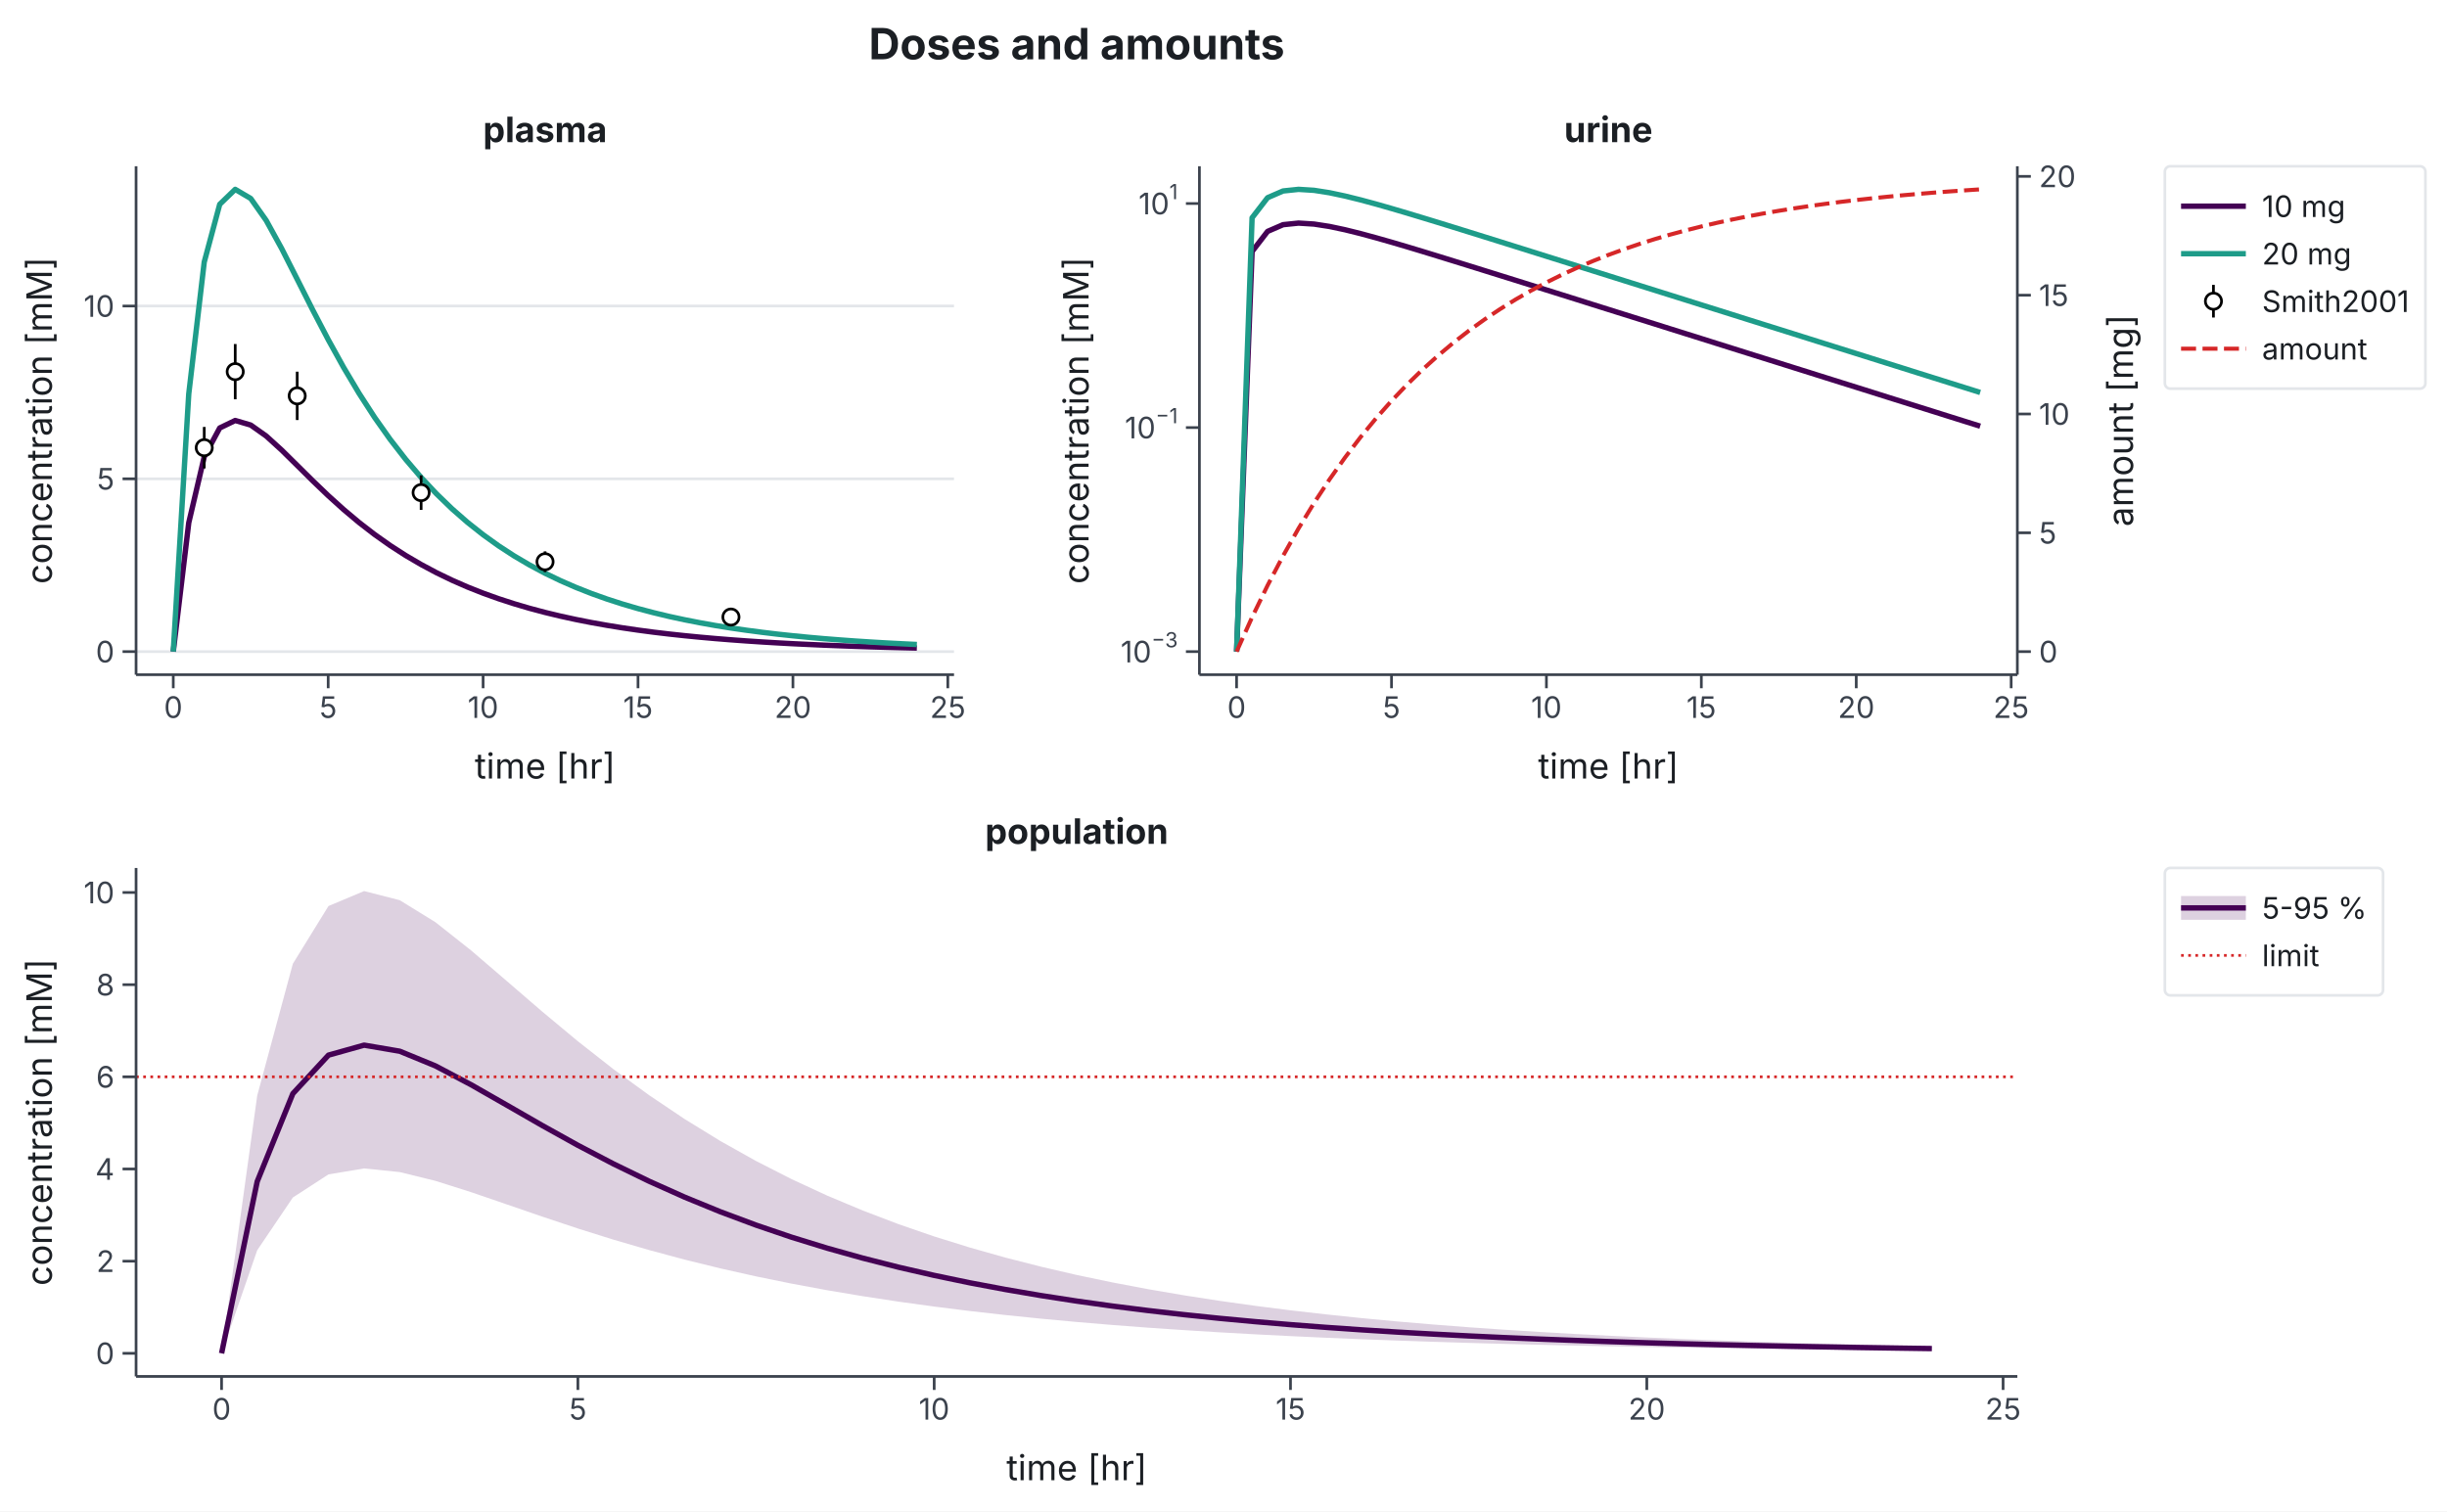
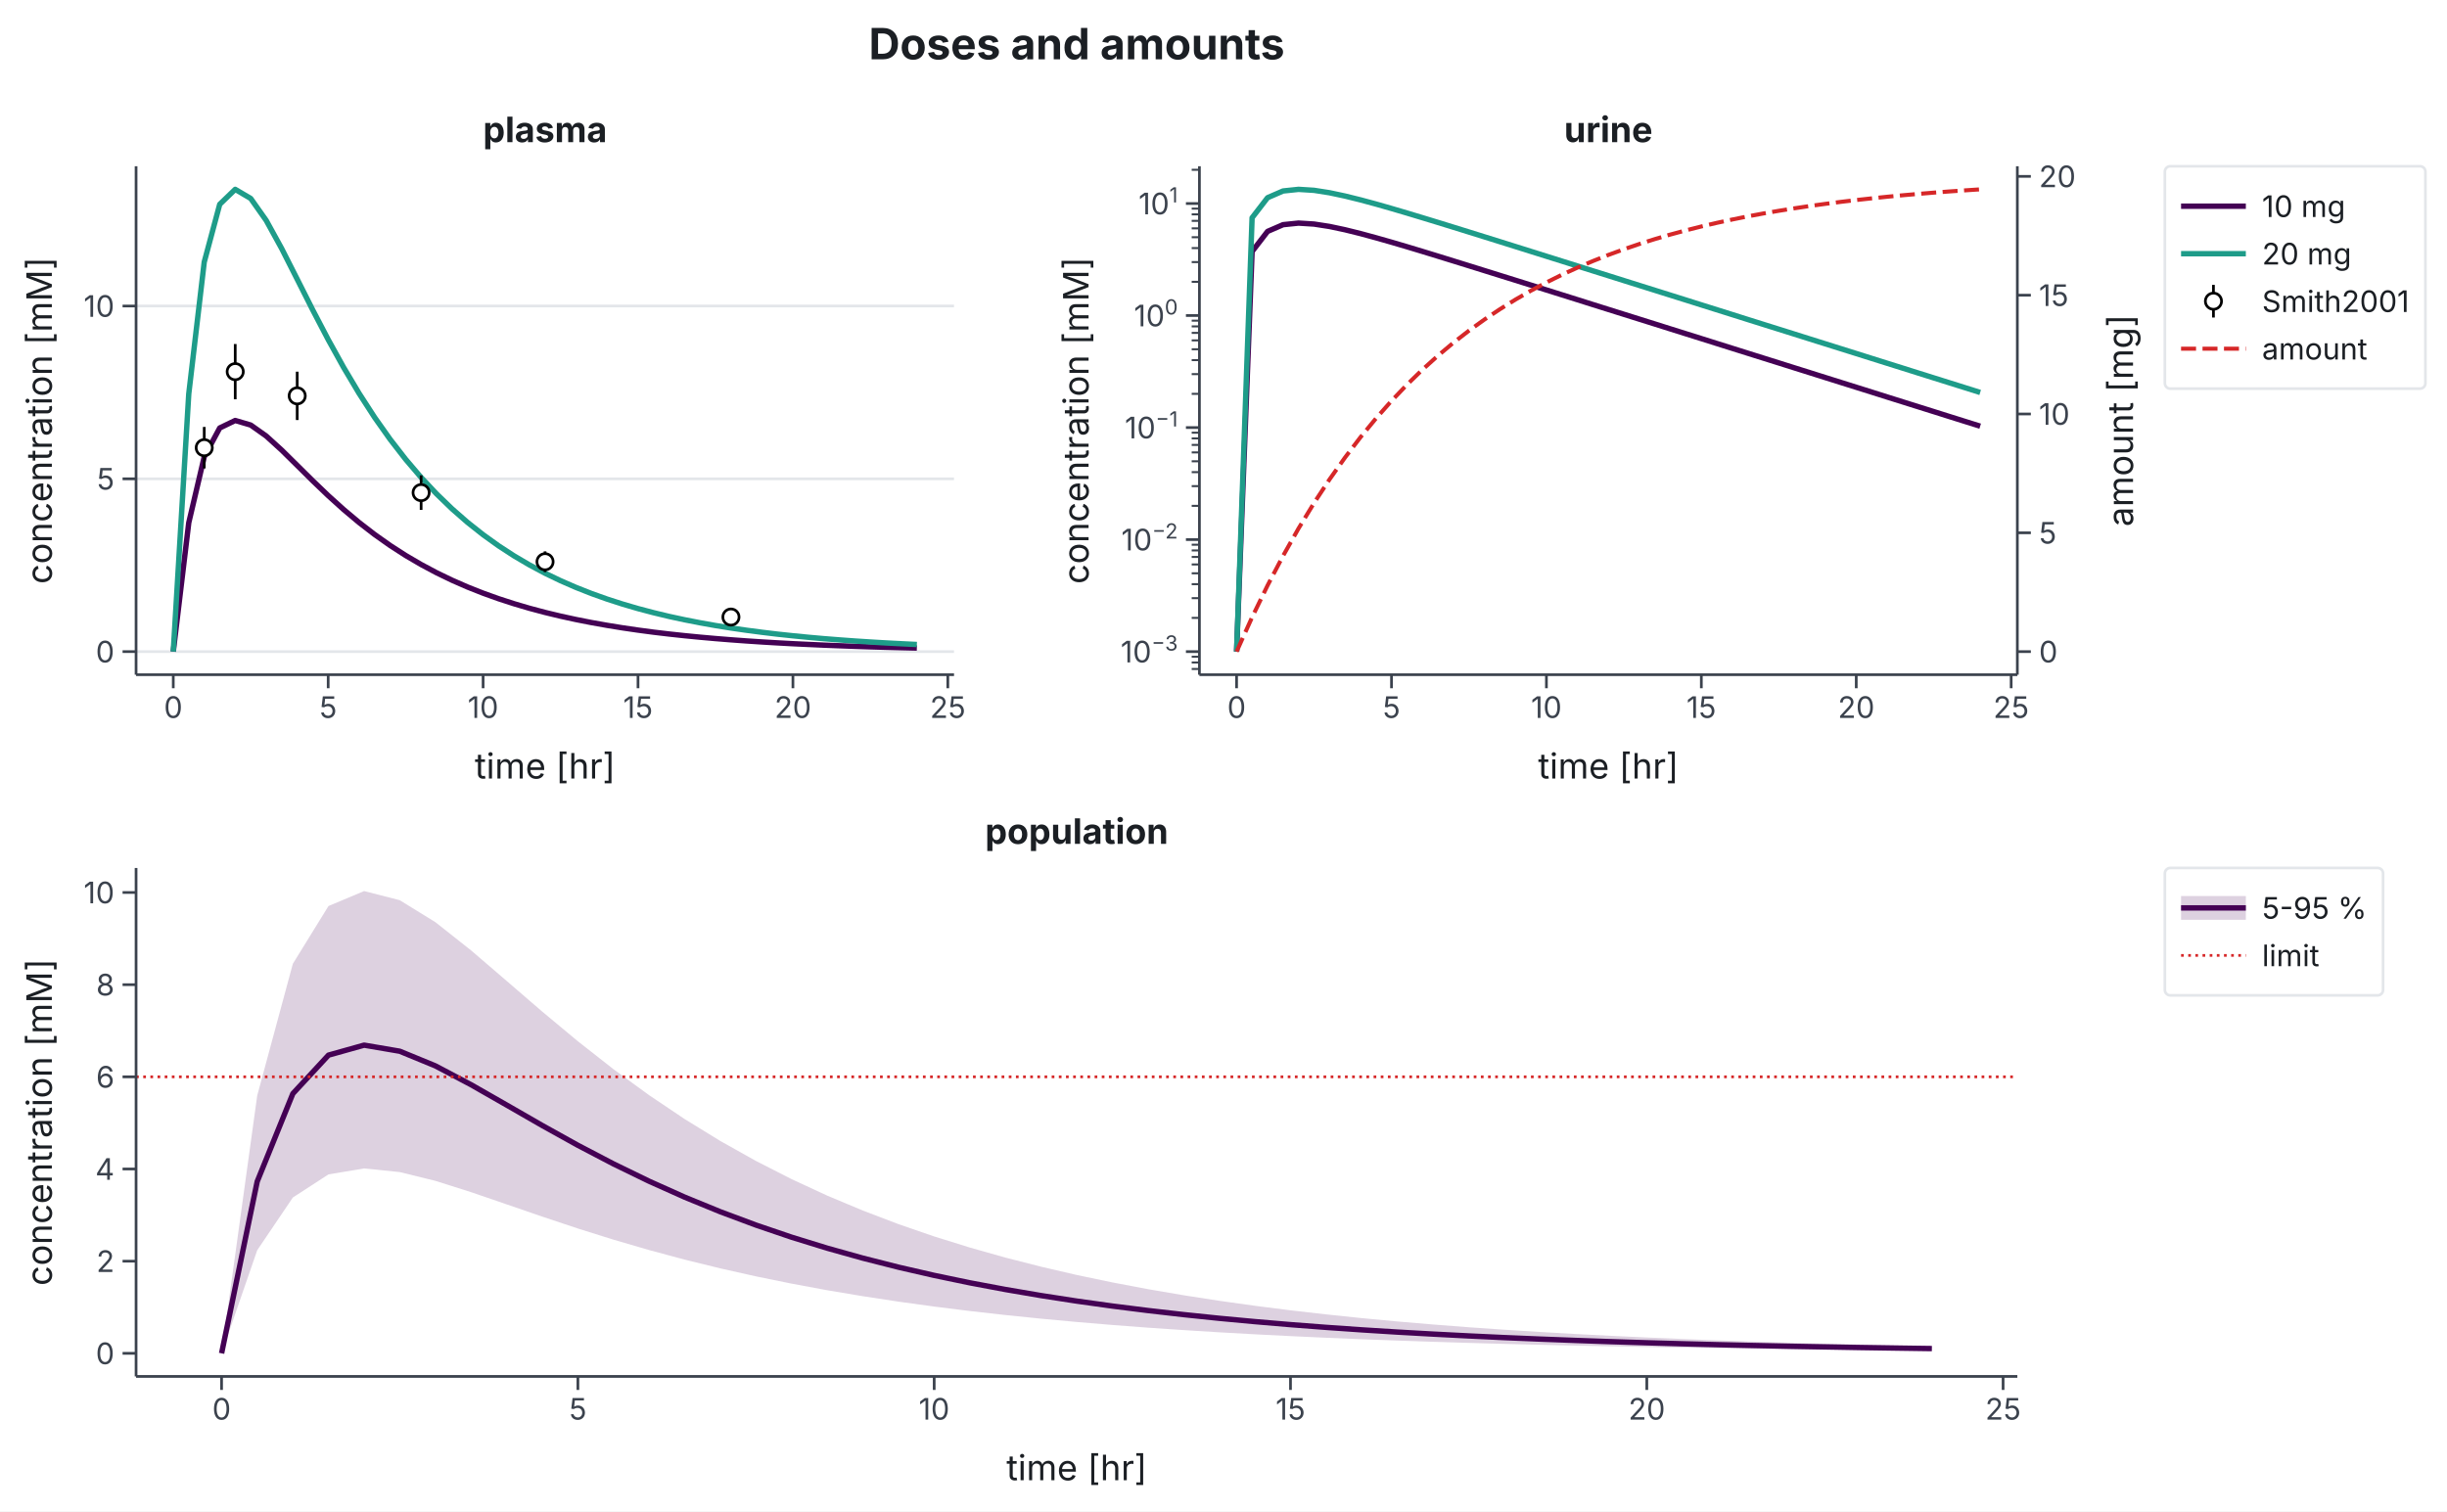
<svg xmlns="http://www.w3.org/2000/svg" width="906.52" height="560" viewBox="0 0 906.52 560" class="sbmlsim-figure" role="img" font-family="Inter, -apple-system, BlinkMacSystemFont, 'Segoe UI', Roboto, Helvetica, Arial, sans-serif">
  <defs>
-     <clipPath id="sbmlsim-5c5f98bcff82-p0-clip-0">
+     <clipPath id="sbmlsim-6fc669c83b8a-p0-clip-0">
      <rect x="42.41" y="21.6" width="303.02" height="188.4" />
    </clipPath>
-     <clipPath id="sbmlsim-5c5f98bcff82-p1-clip-0">
+     <clipPath id="sbmlsim-6fc669c83b8a-p1-clip-0">
      <rect x="52.27" y="21.6" width="303.02" height="188.4" />
    </clipPath>
-     <clipPath id="sbmlsim-5c5f98bcff82-p1-o-clip-0">
+     <clipPath id="sbmlsim-6fc669c83b8a-p1-o-clip-0">
      <rect x="52.27" y="21.6" width="303.02" height="188.4" />
    </clipPath>
-     <clipPath id="sbmlsim-5c5f98bcff82-p2-clip-0">
+     <clipPath id="sbmlsim-6fc669c83b8a-p2-clip-0">
      <rect x="42.41" y="21.6" width="696.94" height="188.4" />
    </clipPath>
  </defs>
  <g class="charton-background">
    <rect x="0" y="0" width="906.52" height="560" fill="#ffffff" />
  </g>
  <g class="sbmlsim-figure-title">
    <text x="398.88" y="16" font-size="16" font-weight="bold" text-anchor="middle" dominant-baseline="middle" fill="#1b1f24">Doses and amounts</text>
  </g>
  <svg class="sbmlsim-plot" data-plot="a" x="8" y="40" width="353" height="252" overflow="visible">
    <g class="charton-title">
      <text x="193.92" y="7.8" font-size="13" fill="#1b1f24" text-anchor="middle" dominant-baseline="middle" font-weight="bold">plasma</text>
    </g>
    <g class="charton-grid" stroke="#e3e6ea" stroke-width="1">
      <line x1="42.41" y1="201.44" x2="345.43" y2="201.44" />
      <line x1="42.41" y1="137.41" x2="345.43" y2="137.41" />
      <line x1="42.41" y1="73.38" x2="345.43" y2="73.38" />
    </g>
-     <g class="charton-plot" clip-path="url(#sbmlsim-5c5f98bcff82-p0-clip-0)">
+     <g class="charton-plot" clip-path="url(#sbmlsim-6fc669c83b8a-p0-clip-0)">
      <g class="sbmlsim-element sbmlsim-curve" data-element="a_d1" data-legend="10 mg">
        <g class="charton-mark charton-mark-path">
          <path d="M56.19 201.44L61.93 153.69L67.66 129.27L73.4 118.57L79.14 115.8L84.88 117.49L90.62 121.56L96.36 126.78L102.1 132.44L107.84 138.13L113.58 143.63L119.32 148.81L125.05 153.62L130.79 158.05L136.53 162.11L142.27 165.81L148.01 169.17L153.75 172.23L159.49 175L165.23 177.51L170.97 179.78L176.71 181.84L182.44 183.7L188.18 185.39L193.92 186.92L199.66 188.3L205.4 189.55L211.14 190.68L216.88 191.7L222.62 192.63L228.36 193.47L234.09 194.23L239.83 194.91L245.57 195.53L251.31 196.09L257.05 196.6L262.79 197.06L268.53 197.48L274.27 197.86L280.01 198.2L285.75 198.51L291.48 198.78L297.22 199.04L302.96 199.26L308.7 199.47L314.44 199.66L320.18 199.83L325.92 199.98L331.66 200.12" fill="none" stroke="#440154" stroke-width="2" stroke-linejoin="round" />
        </g>
      </g>
      <g class="sbmlsim-element sbmlsim-curve" data-element="a_d2" data-legend="20 mg">
        <g class="charton-mark charton-mark-path">
          <path d="M56.19 201.44L61.93 105.93L67.66 57.1L73.4 35.7L79.14 30.16L84.88 33.54L90.62 41.68L96.36 52.12L102.1 63.45L107.84 74.83L113.58 85.82L119.32 96.18L125.05 105.8L130.79 114.67L136.53 122.78L142.27 130.18L148.01 136.91L153.75 143.02L159.49 148.56L165.23 153.58L170.97 158.12L176.71 162.24L182.44 165.97L188.18 169.34L193.92 172.4L199.66 175.16L205.4 177.66L211.14 179.92L216.88 181.97L222.62 183.82L228.36 185.5L234.09 187.01L239.83 188.39L245.57 189.63L251.31 190.75L257.05 191.77L262.79 192.69L268.53 193.52L274.27 194.27L280.01 194.96L285.75 195.57L291.48 196.13L297.22 196.64L302.96 197.09L308.7 197.51L314.44 197.88L320.18 198.22L325.92 198.52L331.66 198.8" fill="none" stroke="#1e9c89" stroke-width="2" stroke-linejoin="round" />
        </g>
      </g>
      <g class="sbmlsim-element sbmlsim-curve" data-element="a_data" data-legend="a_data">
        <g class="charton-mark charton-mark-path">
          <path d="M67.66 133.57L67.66 118.2M79.14 107.95L79.14 87.46M102.1 115.64L102.1 97.71M148.01 148.93L148.01 136.13M193.92 171.98L193.92 164.3M262.79 191.19L262.79 186.07" fill="none" stroke="#000000" stroke-width="1" stroke-linejoin="round" />
        </g>
        <g class="charton-mark charton-mark-point">
          <circle cx="67.66" cy="125.88" r="3" fill="#ffffff" stroke="#000000" stroke-width="1" />
          <circle cx="79.14" cy="97.71" r="3" fill="#ffffff" stroke="#000000" stroke-width="1" />
          <circle cx="102.1" cy="106.67" r="3" fill="#ffffff" stroke="#000000" stroke-width="1" />
          <circle cx="148.01" cy="142.53" r="3" fill="#ffffff" stroke="#000000" stroke-width="1" />
          <circle cx="193.92" cy="168.14" r="3" fill="#ffffff" stroke="#000000" stroke-width="1" />
          <circle cx="262.79" cy="188.63" r="3" fill="#ffffff" stroke="#000000" stroke-width="1" />
        </g>
      </g>
    </g>
    <g class="charton-axis charton-axis-x" data-axis="x">
      <g class="charton-axis-line">
        <path d="M42.41 210L345.43 210" fill="none" stroke="#3b424d" stroke-width="1" stroke-linejoin="round" />
      </g>
      <g class="charton-tick">
        <path d="M56.19 210L56.19 215" fill="none" stroke="#3b424d" stroke-width="1" stroke-linejoin="round" />
        <path d="M113.58 210L113.58 215" fill="none" stroke="#3b424d" stroke-width="1" stroke-linejoin="round" />
        <path d="M170.97 210L170.97 215" fill="none" stroke="#3b424d" stroke-width="1" stroke-linejoin="round" />
        <path d="M228.36 210L228.36 215" fill="none" stroke="#3b424d" stroke-width="1" stroke-linejoin="round" />
        <path d="M285.75 210L285.75 215" fill="none" stroke="#3b424d" stroke-width="1" stroke-linejoin="round" />
        <path d="M343.13 210L343.13 215" fill="none" stroke="#3b424d" stroke-width="1" stroke-linejoin="round" />
      </g>
      <g class="charton-tick-label">
        <text x="56.19" y="218" font-size="11" fill="#3b424d" text-anchor="middle" dominant-baseline="hanging">0</text>
        <text x="113.58" y="218" font-size="11" fill="#3b424d" text-anchor="middle" dominant-baseline="hanging">5</text>
        <text x="170.97" y="218" font-size="11" fill="#3b424d" text-anchor="middle" dominant-baseline="hanging">10</text>
        <text x="228.36" y="218" font-size="11" fill="#3b424d" text-anchor="middle" dominant-baseline="hanging">15</text>
        <text x="285.75" y="218" font-size="11" fill="#3b424d" text-anchor="middle" dominant-baseline="hanging">20</text>
        <text x="343.13" y="218" font-size="11" fill="#3b424d" text-anchor="middle" dominant-baseline="hanging">25</text>
      </g>
      <g class="charton-axis-title">
        <text x="193.92" y="239" font-size="13" fill="#1b1f24" text-anchor="middle" dominant-baseline="hanging">time [hr]</text>
      </g>
    </g>
    <g class="charton-axis charton-axis-y" data-axis="y">
      <g class="charton-axis-line">
        <path d="M42.41 21.6L42.41 210" fill="none" stroke="#3b424d" stroke-width="1" stroke-linejoin="round" />
      </g>
      <g class="charton-tick">
        <path d="M42.41 201.44L37.41 201.44" fill="none" stroke="#3b424d" stroke-width="1" stroke-linejoin="round" />
        <path d="M42.41 137.41L37.41 137.41" fill="none" stroke="#3b424d" stroke-width="1" stroke-linejoin="round" />
        <path d="M42.41 73.38L37.41 73.38" fill="none" stroke="#3b424d" stroke-width="1" stroke-linejoin="round" />
      </g>
      <g class="charton-tick-label">
        <text x="34.41" y="201.44" font-size="11" fill="#3b424d" text-anchor="end" dominant-baseline="central">0</text>
        <text x="34.41" y="137.41" font-size="11" fill="#3b424d" text-anchor="end" dominant-baseline="central">5</text>
        <text x="34.41" y="73.38" font-size="11" fill="#3b424d" text-anchor="end" dominant-baseline="central">10</text>
      </g>
      <g class="charton-axis-title">
        <text x="6.5" y="115.8" font-size="13" fill="#1b1f24" text-anchor="middle" dominant-baseline="middle" transform="rotate(-90 6.5 115.8)">concentration [mM]</text>
      </g>
    </g>
  </svg>
  <svg class="sbmlsim-plot" data-plot="b" x="392.07" y="40" width="400" height="252" overflow="visible">
    <g class="charton-title">
      <text x="203.77" y="7.8" font-size="13" fill="#1b1f24" text-anchor="middle" dominant-baseline="middle" font-weight="bold">urine</text>
    </g>
-     <g class="charton-plot" clip-path="url(#sbmlsim-5c5f98bcff82-p1-clip-0)">
+     <g class="charton-plot" clip-path="url(#sbmlsim-6fc669c83b8a-p1-clip-0)">
      <g class="sbmlsim-element sbmlsim-curve" data-element="b_d1" data-legend="10 mg">
        <g class="charton-mark charton-mark-path">
          <path d="M66.04 201.44L71.78 53.19L77.52 45.74L83.26 43.25L88.99 42.66L94.73 43.02L100.47 43.91L106.21 45.13L111.95 46.55L117.69 48.11L123.43 49.74L129.17 51.43L134.91 53.16L140.65 54.92L146.38 56.69L152.12 58.47L157.86 60.26L163.6 62.05L169.34 63.84L175.08 65.64L180.82 67.44L186.56 69.24L192.3 71.04L198.03 72.85L203.77 74.65L209.51 76.45L215.25 78.25L220.99 80.05L226.73 81.86L232.47 83.66L238.21 85.46L243.95 87.27L249.69 89.07L255.42 90.87L261.16 92.67L266.9 94.47L272.64 96.28L278.38 98.08L284.12 99.89L289.86 101.69L295.6 103.49L301.34 105.29L307.07 107.1L312.81 108.9L318.55 110.7L324.29 112.5L330.03 114.31L335.77 116.11L341.51 117.91" fill="none" stroke="#440154" stroke-width="2" stroke-linejoin="round" />
        </g>
      </g>
      <g class="sbmlsim-element sbmlsim-curve" data-element="b_d2" data-legend="20 mg">
        <g class="charton-mark charton-mark-path">
          <path d="M66.04 201.44L71.78 40.69L77.52 33.25L83.26 30.76L88.99 30.16L94.73 30.52L100.47 31.42L106.21 32.64L111.95 34.06L117.69 35.61L123.43 37.25L129.17 38.94L134.91 40.67L140.65 42.42L146.38 44.19L152.12 45.97L157.86 47.76L163.6 49.55L169.34 51.35L175.08 53.15L180.82 54.95L186.56 56.75L192.3 58.55L198.03 60.35L203.77 62.15L209.51 63.96L215.25 65.76L220.99 67.56L226.73 69.36L232.47 71.16L238.21 72.97L243.95 74.77L249.69 76.57L255.42 78.38L261.16 80.18L266.9 81.98L272.64 83.78L278.38 85.59L284.12 87.39L289.86 89.19L295.6 90.99L301.34 92.8L307.07 94.6L312.81 96.4L318.55 98.21L324.29 100.01L330.03 101.81L335.77 103.61L341.51 105.42" fill="none" stroke="#1e9c89" stroke-width="2" stroke-linejoin="round" />
        </g>
      </g>
    </g>
    <g class="charton-axis charton-axis-x" data-axis="x">
      <g class="charton-axis-line">
        <path d="M52.27 210L355.28 210" fill="none" stroke="#3b424d" stroke-width="1" stroke-linejoin="round" />
      </g>
      <g class="charton-tick">
        <path d="M66.04 210L66.04 215" fill="none" stroke="#3b424d" stroke-width="1" stroke-linejoin="round" />
        <path d="M123.43 210L123.43 215" fill="none" stroke="#3b424d" stroke-width="1" stroke-linejoin="round" />
        <path d="M180.82 210L180.82 215" fill="none" stroke="#3b424d" stroke-width="1" stroke-linejoin="round" />
        <path d="M238.21 210L238.21 215" fill="none" stroke="#3b424d" stroke-width="1" stroke-linejoin="round" />
        <path d="M295.6 210L295.6 215" fill="none" stroke="#3b424d" stroke-width="1" stroke-linejoin="round" />
        <path d="M352.99 210L352.99 215" fill="none" stroke="#3b424d" stroke-width="1" stroke-linejoin="round" />
      </g>
      <g class="charton-tick-label">
        <text x="66.04" y="218" font-size="11" fill="#3b424d" text-anchor="middle" dominant-baseline="hanging">0</text>
        <text x="123.43" y="218" font-size="11" fill="#3b424d" text-anchor="middle" dominant-baseline="hanging">5</text>
        <text x="180.82" y="218" font-size="11" fill="#3b424d" text-anchor="middle" dominant-baseline="hanging">10</text>
        <text x="238.21" y="218" font-size="11" fill="#3b424d" text-anchor="middle" dominant-baseline="hanging">15</text>
        <text x="295.6" y="218" font-size="11" fill="#3b424d" text-anchor="middle" dominant-baseline="hanging">20</text>
        <text x="352.99" y="218" font-size="11" fill="#3b424d" text-anchor="middle" dominant-baseline="hanging">25</text>
      </g>
      <g class="charton-axis-title">
        <text x="203.77" y="239" font-size="13" fill="#1b1f24" text-anchor="middle" dominant-baseline="hanging">time [hr]</text>
      </g>
    </g>
    <g class="charton-axis charton-axis-y" data-axis="y">
      <g class="charton-axis-line">
        <path d="M52.27 21.6L52.27 210" fill="none" stroke="#3b424d" stroke-width="1" stroke-linejoin="round" />
      </g>
-       <g class="charton-tick">
-         <path d="M52.27 201.44L47.27 201.44" fill="none" stroke="#3b424d" stroke-width="1" stroke-linejoin="round" />
-         <path d="M52.27 118.42L47.27 118.42" fill="none" stroke="#3b424d" stroke-width="1" stroke-linejoin="round" />
-         <path d="M52.27 35.41L47.27 35.41" fill="none" stroke="#3b424d" stroke-width="1" stroke-linejoin="round" />
-       </g>
-       <g class="charton-tick-label">
-         <text x="44.27" y="201.44" font-size="11" fill="#3b424d" text-anchor="end" dominant-baseline="central">10<tspan dy="-4.4" font-size="7.7">−3</tspan>
-         </text>
-         <text x="44.27" y="118.42" font-size="11" fill="#3b424d" text-anchor="end" dominant-baseline="central">10<tspan dy="-4.4" font-size="7.7">−1</tspan>
-         </text>
-         <text x="44.27" y="35.41" font-size="11" fill="#3b424d" text-anchor="end" dominant-baseline="central">10<tspan dy="-4.4" font-size="7.7">1</tspan>
-         </text>
+       <g class="charton-tick-label">
+         <text x="44.27" y="201.44" font-size="11" fill="#3b424d" text-anchor="end" dominant-baseline="central">10<tspan dy="-3.2" font-size="7.7">−3</tspan>
+         </text>
+         <text x="44.27" y="159.93" font-size="11" fill="#3b424d" text-anchor="end" dominant-baseline="central">10<tspan dy="-3.2" font-size="7.7">−2</tspan>
+         </text>
+         <text x="44.27" y="118.42" font-size="11" fill="#3b424d" text-anchor="end" dominant-baseline="central">10<tspan dy="-3.2" font-size="7.7">−1</tspan>
+         </text>
+         <text x="44.27" y="76.91" font-size="11" fill="#3b424d" text-anchor="end" dominant-baseline="central">10<tspan dy="-3.2" font-size="7.7">0</tspan>
+         </text>
+         <text x="44.27" y="35.41" font-size="11" fill="#3b424d" text-anchor="end" dominant-baseline="central">10<tspan dy="-3.2" font-size="7.7">1</tspan>
+         </text>
+       </g>
+       <g class="charton-tick sbmlsim-ticks" stroke="#3b424d">
+         <path d="M52.27 201.44H47.27M52.27 159.93H47.27M52.27 118.42H47.27M52.27 76.91H47.27M52.27 35.41H47.27" stroke-width="1" />
+         <path d="M52.27 207.87H49.41M52.27 205.46H49.41M52.27 203.34H49.41M52.27 188.94H49.41M52.27 181.63H49.41M52.27 176.45H49.41M52.27 172.42H49.41M52.27 169.14H49.41M52.27 166.36H49.41M52.27 163.95H49.41M52.27 161.83H49.41M52.27 147.43H49.41M52.27 140.12H49.41M52.27 134.94H49.41M52.27 130.92H49.41M52.27 127.63H49.41M52.27 124.85H49.41M52.27 122.44H49.41M52.27 120.32H49.41M52.27 105.93H49.41M52.27 98.62H49.41M52.27 93.43H49.41M52.27 89.41H49.41M52.27 86.12H49.41M52.27 83.34H49.41M52.27 80.94H49.41M52.27 78.81H49.41M52.27 64.42H49.41M52.27 57.11H49.41M52.27 51.92H49.41M52.27 47.9H49.41M52.27 44.61H49.41M52.27 41.83H49.41M52.27 39.43H49.41M52.27 37.3H49.41M52.27 22.91H49.41" stroke-width="0.75" />
      </g>
      <g class="charton-axis-title">
        <text x="6.5" y="115.8" font-size="13" fill="#1b1f24" text-anchor="middle" dominant-baseline="middle" transform="rotate(-90 6.5 115.8)">concentration [mM]</text>
      </g>
    </g>
-     <g class="charton-plot" clip-path="url(#sbmlsim-5c5f98bcff82-p1-o-clip-0)">
+     <g class="charton-plot" clip-path="url(#sbmlsim-6fc669c83b8a-p1-o-clip-0)">
      <g class="sbmlsim-element sbmlsim-curve" data-element="b_amount" data-legend="b_amount">
        <g class="charton-mark charton-mark-path">
          <path d="M66.04 201.44L71.78 188.71L77.52 176.91L83.26 165.96L88.99 155.8L94.73 146.37L100.47 137.63L106.21 129.52L111.95 121.99L117.69 115.01L123.43 108.53L129.17 102.52L134.91 96.94L140.65 91.77L146.38 86.97L152.12 82.52L157.86 78.39L163.6 74.56L169.34 71L175.08 67.7L180.82 64.64L186.56 61.8L192.3 59.17L198.03 56.73L203.77 54.46L209.51 52.36L215.25 50.4L220.99 48.59L226.73 46.91L232.47 45.36L238.21 43.91L243.95 42.57L249.69 41.33L255.42 40.17L261.16 39.1L266.9 38.11L272.64 37.19L278.38 36.33L284.12 35.54L289.86 34.8L295.6 34.12L301.34 33.49L307.07 32.9L312.81 32.35L318.55 31.85L324.29 31.38L330.03 30.94L335.77 30.54L341.51 30.16" fill="none" stroke="#d62728" stroke-width="1.5" stroke-dasharray="5.55 2.4" stroke-linejoin="round" />
        </g>
      </g>
    </g>
    <g class="charton-axis charton-axis-y2" data-axis="y2">
      <g class="charton-axis-line">
        <path d="M355.28 21.6L355.28 210" fill="none" stroke="#3b424d" stroke-width="1" />
      </g>
      <g class="charton-tick">
        <path d="M355.28 201.44L360.28 201.44" fill="none" stroke="#3b424d" stroke-width="1" />
        <path d="M355.28 157.42L360.28 157.42" fill="none" stroke="#3b424d" stroke-width="1" />
        <path d="M355.28 113.39L360.28 113.39" fill="none" stroke="#3b424d" stroke-width="1" />
        <path d="M355.28 69.37L360.28 69.37" fill="none" stroke="#3b424d" stroke-width="1" />
        <path d="M355.28 25.35L360.28 25.35" fill="none" stroke="#3b424d" stroke-width="1" />
      </g>
      <g class="charton-tick-label">
        <text x="363.28" y="201.44" font-size="11" fill="#3b424d" dominant-baseline="central">0</text>
        <text x="363.28" y="157.42" font-size="11" fill="#3b424d" dominant-baseline="central">5</text>
        <text x="363.28" y="113.39" font-size="11" fill="#3b424d" dominant-baseline="central">10</text>
        <text x="363.28" y="69.37" font-size="11" fill="#3b424d" dominant-baseline="central">15</text>
        <text x="363.28" y="25.35" font-size="11" fill="#3b424d" dominant-baseline="central">20</text>
      </g>
      <g class="charton-axis-title">
        <text x="393.43" y="115.8" font-size="13" fill="#1b1f24" text-anchor="middle" dominant-baseline="middle" transform="rotate(-90 393.43 115.8)">amount [mg]</text>
      </g>
    </g>
  </svg>
  <svg class="sbmlsim-plot" data-plot="c" x="8" y="300" width="785" height="252" overflow="visible">
    <g class="charton-title">
      <text x="390.88" y="7.8" font-size="13" fill="#1b1f24" text-anchor="middle" dominant-baseline="middle" font-weight="bold">population</text>
    </g>
-     <g class="charton-plot" clip-path="url(#sbmlsim-5c5f98bcff82-p2-clip-0)">
+     <g class="charton-plot" clip-path="url(#sbmlsim-6fc669c83b8a-p2-clip-0)">
      <g class="sbmlsim-element sbmlsim-band" data-element="c_band" data-legend="c_band">
        <g class="charton-mark charton-mark-polygon">
          <path d="M74.09 201.44L87.29 105.94L100.49 57.1L113.69 35.7L126.89 30.16L140.09 33.54L153.29 41.68L166.49 52.12L179.69 63.45L192.89 74.83L206.09 85.82L219.29 96.18L232.49 105.8L245.69 114.67L258.89 122.78L272.09 130.18L285.29 136.91L298.49 143.02L311.69 148.55L324.88 153.58L338.08 158.13L351.28 162.24L364.48 165.97L377.68 169.34L390.88 172.4L404.08 175.16L417.28 177.66L430.48 179.92L443.68 181.97L456.88 183.82L470.08 185.5L483.28 187.01L496.48 188.39L509.68 189.63L522.88 190.75L536.08 191.77L549.28 192.69L562.48 193.52L575.68 194.28L588.88 194.96L602.08 195.57L615.28 196.13L628.48 196.64L641.68 197.09L654.87 197.5L668.07 197.88L681.27 198.22L694.47 198.53L707.67 198.8L707.67 200.38L694.47 200.27L681.27 200.15L668.07 200.01L654.87 199.86L641.68 199.7L628.48 199.52L615.28 199.31L602.08 199.09L588.88 198.84L575.68 198.57L562.48 198.27L549.28 197.94L536.08 197.57L522.88 197.16L509.68 196.71L496.48 196.22L483.28 195.67L470.08 195.06L456.88 194.39L443.68 193.65L430.48 192.83L417.28 191.93L404.08 190.93L390.88 189.82L377.68 188.6L364.48 187.25L351.28 185.76L338.08 184.11L324.88 182.29L311.69 180.28L298.49 178.07L285.29 175.62L272.09 172.93L258.89 169.97L245.69 166.73L232.49 163.18L219.29 159.33L206.09 155.19L192.89 150.79L179.69 146.24L166.49 141.71L153.29 137.53L140.09 134.28L126.89 132.93L113.69 135.14L100.49 143.7L87.29 163.24L74.09 201.44Z" fill="#440154" opacity="0.18" />
        </g>
        <g class="charton-mark charton-mark-path">
          <path d="M74.09 201.44L87.29 137.77L100.49 105.21L113.69 90.95L126.89 87.25L140.09 89.5L153.29 94.93L166.49 101.9L179.69 109.44L192.89 117.03L206.09 124.36L219.29 131.26L232.49 137.68L245.69 143.59L258.89 149L272.09 153.93L285.29 158.42L298.49 162.49L311.69 166.18L324.88 169.53L338.08 172.56L351.28 175.31L364.48 177.79L377.68 180.04L390.88 182.08L404.08 183.92L417.28 185.58L430.48 187.09L443.68 188.46L456.88 189.69L470.08 190.81L483.28 191.82L496.48 192.74L509.68 193.57L522.88 194.31L536.08 194.99L549.28 195.61L562.48 196.16L575.68 196.66L588.88 197.12L602.08 197.53L615.28 197.9L628.48 198.24L641.68 198.54L654.87 198.82L668.07 199.06L681.27 199.29L694.47 199.49L707.67 199.68" fill="none" stroke="#440154" stroke-width="2" stroke-linejoin="round" />
        </g>
      </g>
      <g class="sbmlsim-element sbmlsim-rule" data-element="c_limit" data-legend="c_limit">
        <g class="charton-mark charton-mark-path">
          <path d="M42.41 98.99L739.35 98.99" fill="none" stroke="#d62728" stroke-width="1" stroke-dasharray="1 1.65" stroke-linejoin="round" />
        </g>
      </g>
    </g>
    <g class="charton-axis charton-axis-x" data-axis="x">
      <g class="charton-axis-line">
        <path d="M42.41 210L739.35 210" fill="none" stroke="#3b424d" stroke-width="1" stroke-linejoin="round" />
      </g>
      <g class="charton-tick">
        <path d="M74.09 210L74.09 215" fill="none" stroke="#3b424d" stroke-width="1" stroke-linejoin="round" />
        <path d="M206.09 210L206.09 215" fill="none" stroke="#3b424d" stroke-width="1" stroke-linejoin="round" />
        <path d="M338.08 210L338.08 215" fill="none" stroke="#3b424d" stroke-width="1" stroke-linejoin="round" />
        <path d="M470.08 210L470.08 215" fill="none" stroke="#3b424d" stroke-width="1" stroke-linejoin="round" />
        <path d="M602.08 210L602.08 215" fill="none" stroke="#3b424d" stroke-width="1" stroke-linejoin="round" />
        <path d="M734.07 210L734.07 215" fill="none" stroke="#3b424d" stroke-width="1" stroke-linejoin="round" />
      </g>
      <g class="charton-tick-label">
        <text x="74.09" y="218" font-size="11" fill="#3b424d" text-anchor="middle" dominant-baseline="hanging">0</text>
        <text x="206.09" y="218" font-size="11" fill="#3b424d" text-anchor="middle" dominant-baseline="hanging">5</text>
        <text x="338.08" y="218" font-size="11" fill="#3b424d" text-anchor="middle" dominant-baseline="hanging">10</text>
        <text x="470.08" y="218" font-size="11" fill="#3b424d" text-anchor="middle" dominant-baseline="hanging">15</text>
        <text x="602.08" y="218" font-size="11" fill="#3b424d" text-anchor="middle" dominant-baseline="hanging">20</text>
        <text x="734.07" y="218" font-size="11" fill="#3b424d" text-anchor="middle" dominant-baseline="hanging">25</text>
      </g>
      <g class="charton-axis-title">
        <text x="390.88" y="239" font-size="13" fill="#1b1f24" text-anchor="middle" dominant-baseline="hanging">time [hr]</text>
      </g>
    </g>
    <g class="charton-axis charton-axis-y" data-axis="y">
      <g class="charton-axis-line">
        <path d="M42.41 21.6L42.41 210" fill="none" stroke="#3b424d" stroke-width="1" stroke-linejoin="round" />
      </g>
      <g class="charton-tick">
        <path d="M42.41 201.44L37.41 201.44" fill="none" stroke="#3b424d" stroke-width="1" stroke-linejoin="round" />
        <path d="M42.41 167.29L37.41 167.29" fill="none" stroke="#3b424d" stroke-width="1" stroke-linejoin="round" />
        <path d="M42.41 133.14L37.41 133.14" fill="none" stroke="#3b424d" stroke-width="1" stroke-linejoin="round" />
        <path d="M42.41 98.99L37.41 98.99" fill="none" stroke="#3b424d" stroke-width="1" stroke-linejoin="round" />
        <path d="M42.41 64.84L37.41 64.84" fill="none" stroke="#3b424d" stroke-width="1" stroke-linejoin="round" />
        <path d="M42.41 30.69L37.41 30.69" fill="none" stroke="#3b424d" stroke-width="1" stroke-linejoin="round" />
      </g>
      <g class="charton-tick-label">
        <text x="34.41" y="201.44" font-size="11" fill="#3b424d" text-anchor="end" dominant-baseline="central">0</text>
        <text x="34.41" y="167.29" font-size="11" fill="#3b424d" text-anchor="end" dominant-baseline="central">2</text>
        <text x="34.41" y="133.14" font-size="11" fill="#3b424d" text-anchor="end" dominant-baseline="central">4</text>
        <text x="34.41" y="98.99" font-size="11" fill="#3b424d" text-anchor="end" dominant-baseline="central">6</text>
        <text x="34.41" y="64.84" font-size="11" fill="#3b424d" text-anchor="end" dominant-baseline="central">8</text>
        <text x="34.41" y="30.69" font-size="11" fill="#3b424d" text-anchor="end" dominant-baseline="central">10</text>
      </g>
      <g class="charton-axis-title">
        <text x="6.5" y="115.8" font-size="13" fill="#1b1f24" text-anchor="middle" dominant-baseline="middle" transform="rotate(-90 6.5 115.8)">concentration [mM]</text>
      </g>
    </g>
  </svg>
  <g class="sbmlsim-legend" data-row="0">
    <rect class="sbmlsim-legend-frame" x="802" y="61.6" width="96.52" height="82.4" rx="2" fill="#ffffff" fill-opacity="0.85" stroke="#e3e6ea" stroke-width="1" />
    <g class="sbmlsim-legend-entry" data-legend="10 mg">
      <g class="sbmlsim-legend-swatch" transform="translate(808 76.4)">
        <path d="M0 0L24 0" fill="none" stroke="#440154" stroke-width="2" />
      </g>
      <text class="sbmlsim-legend-label" x="838" y="76.4" font-size="11" fill="#1b1f24" dominant-baseline="central">10 mg</text>
    </g>
    <g class="sbmlsim-legend-entry" data-legend="20 mg">
      <g class="sbmlsim-legend-swatch" transform="translate(808 94)">
        <path d="M0 0L24 0" fill="none" stroke="#1e9c89" stroke-width="2" />
      </g>
      <text class="sbmlsim-legend-label" x="838" y="94" font-size="11" fill="#1b1f24" dominant-baseline="central">20 mg</text>
    </g>
    <g class="sbmlsim-legend-entry" data-legend="a_data">
      <g class="sbmlsim-legend-swatch" transform="translate(808 111.6)">
        <path d="M12 -6.05L12 6.05" fill="none" stroke="#000000" stroke-width="1" />
        <circle cx="12" cy="0" r="3" fill="#ffffff" stroke="#000000" stroke-width="1" />
      </g>
      <text class="sbmlsim-legend-label" x="838" y="111.6" font-size="11" fill="#1b1f24" dominant-baseline="central">Smith2001</text>
    </g>
    <g class="sbmlsim-legend-entry" data-legend="b_amount">
      <g class="sbmlsim-legend-swatch" transform="translate(808 129.2)">
        <path d="M0 0L24 0" fill="none" stroke="#d62728" stroke-width="1.5" stroke-dasharray="5.55 2.4" />
      </g>
      <text class="sbmlsim-legend-label" x="838" y="129.2" font-size="11" fill="#1b1f24" dominant-baseline="central">amount</text>
    </g>
  </g>
  <g class="sbmlsim-legend" data-row="1">
    <rect class="sbmlsim-legend-frame" x="802" y="321.6" width="80.83" height="47.2" rx="2" fill="#ffffff" fill-opacity="0.85" stroke="#e3e6ea" stroke-width="1" />
    <g class="sbmlsim-legend-entry" data-legend="c_band">
      <g class="sbmlsim-legend-swatch" transform="translate(808 336.4)">
        <rect x="0" y="-4.4" width="24" height="8.8" fill="#440154" fill-opacity="0.18" />
        <path d="M0 0L24 0" fill="none" stroke="#440154" stroke-width="2" />
      </g>
      <text class="sbmlsim-legend-label" x="838" y="336.4" font-size="11" fill="#1b1f24" dominant-baseline="central">5-95 %</text>
    </g>
    <g class="sbmlsim-legend-entry" data-legend="c_limit">
      <g class="sbmlsim-legend-swatch" transform="translate(808 354)">
        <path d="M0 0L24 0" fill="none" stroke="#d62728" stroke-width="1" stroke-dasharray="1 1.65" />
      </g>
      <text class="sbmlsim-legend-label" x="838" y="354" font-size="11" fill="#1b1f24" dominant-baseline="central">limit</text>
    </g>
  </g>
</svg>
